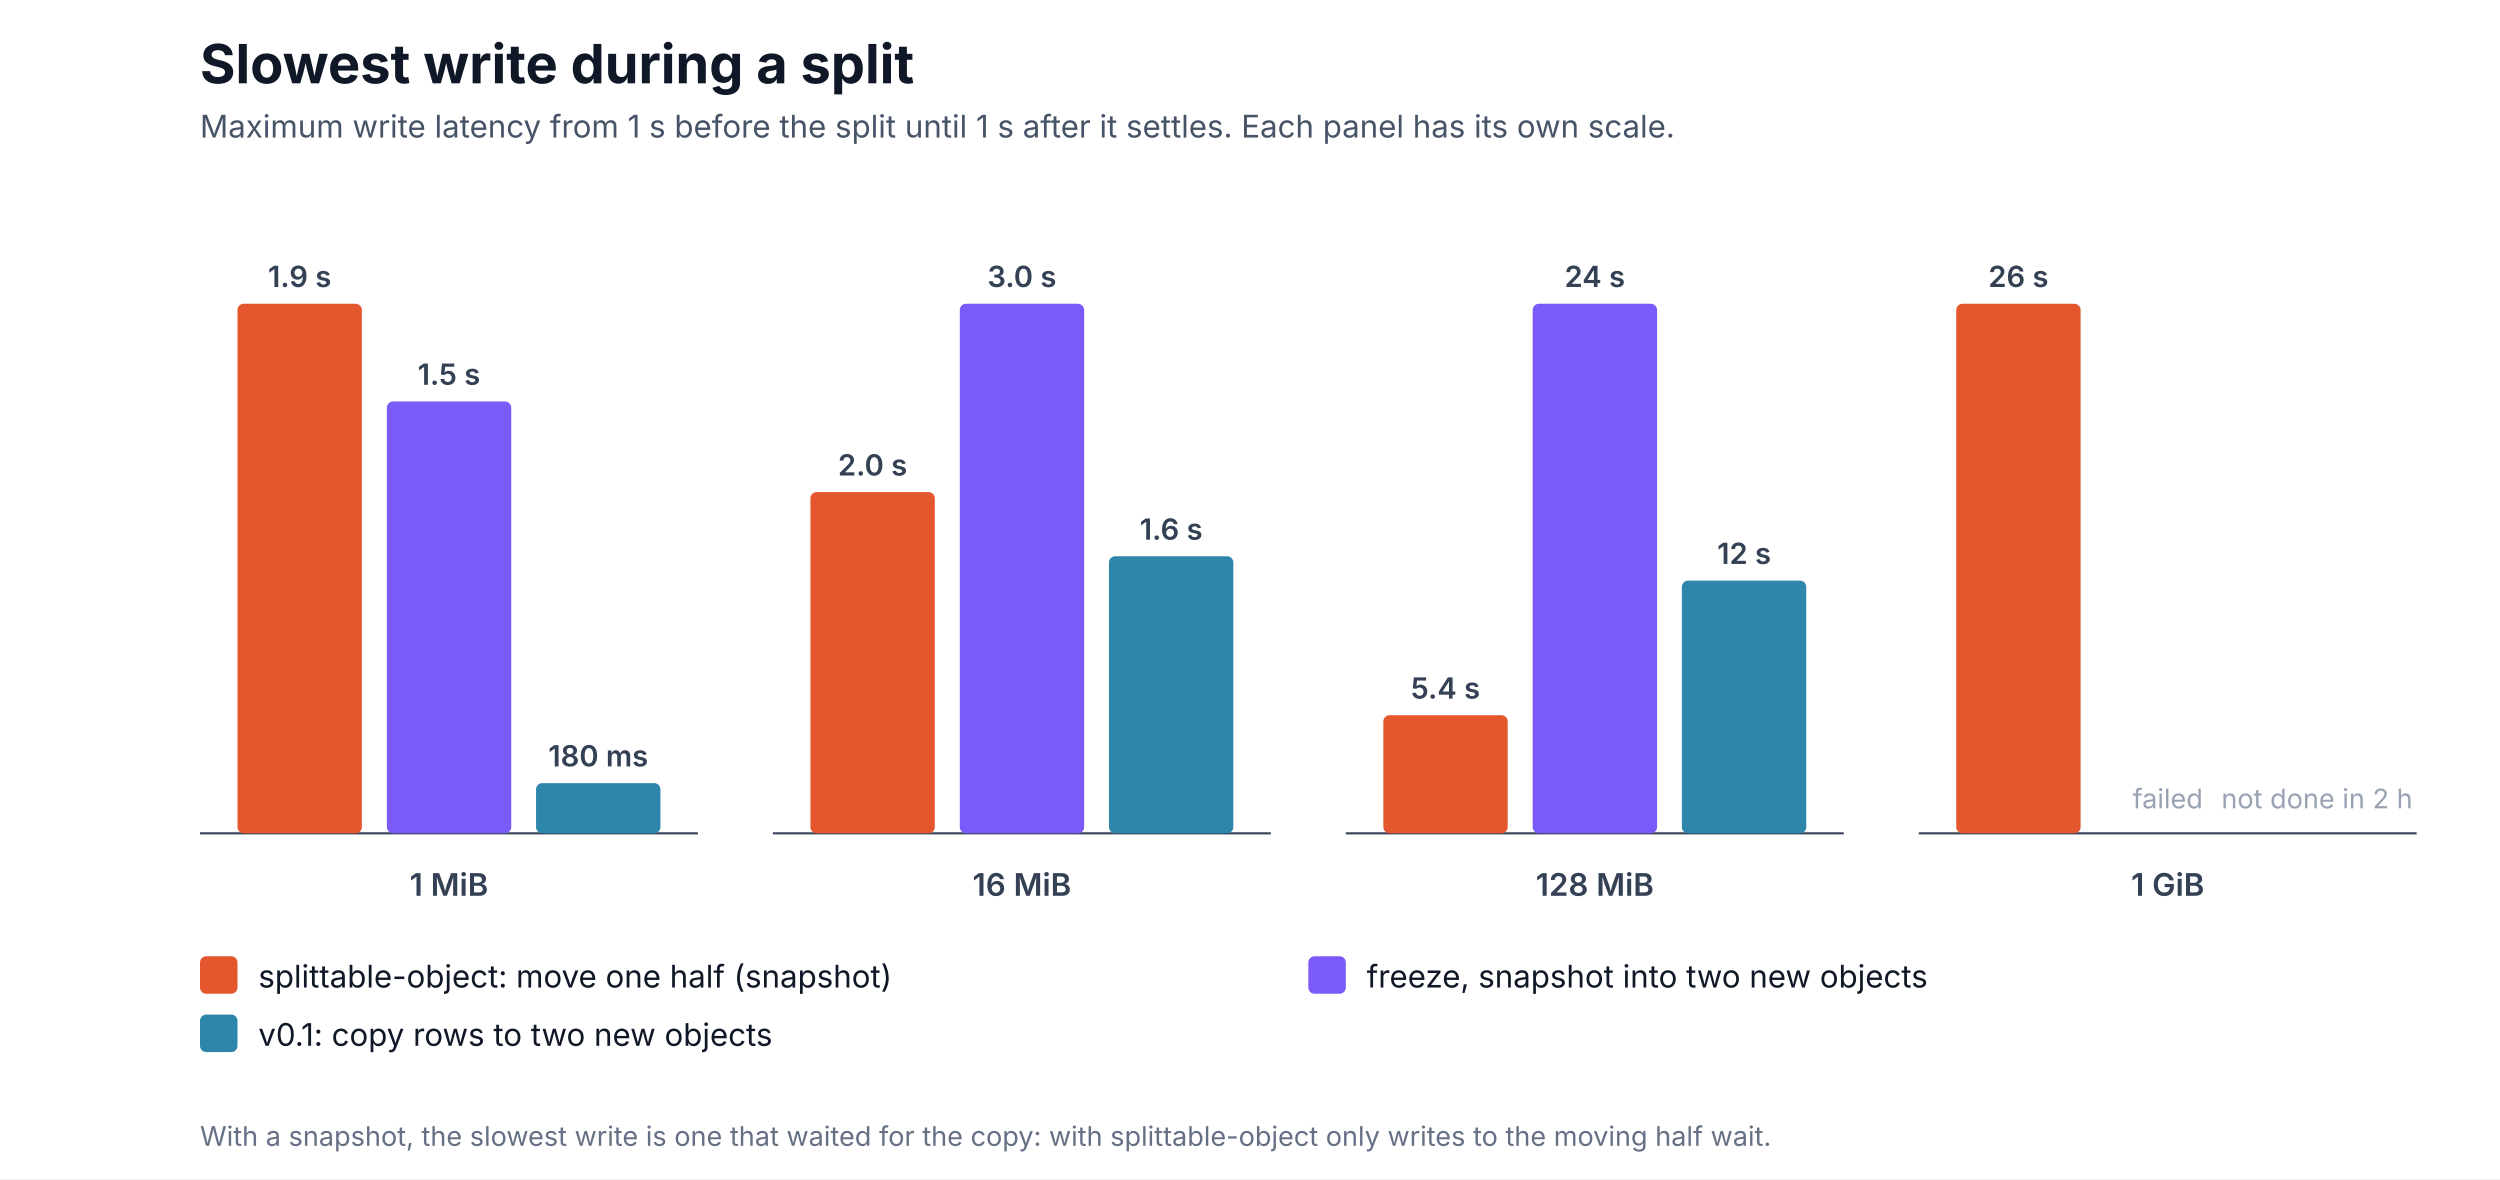
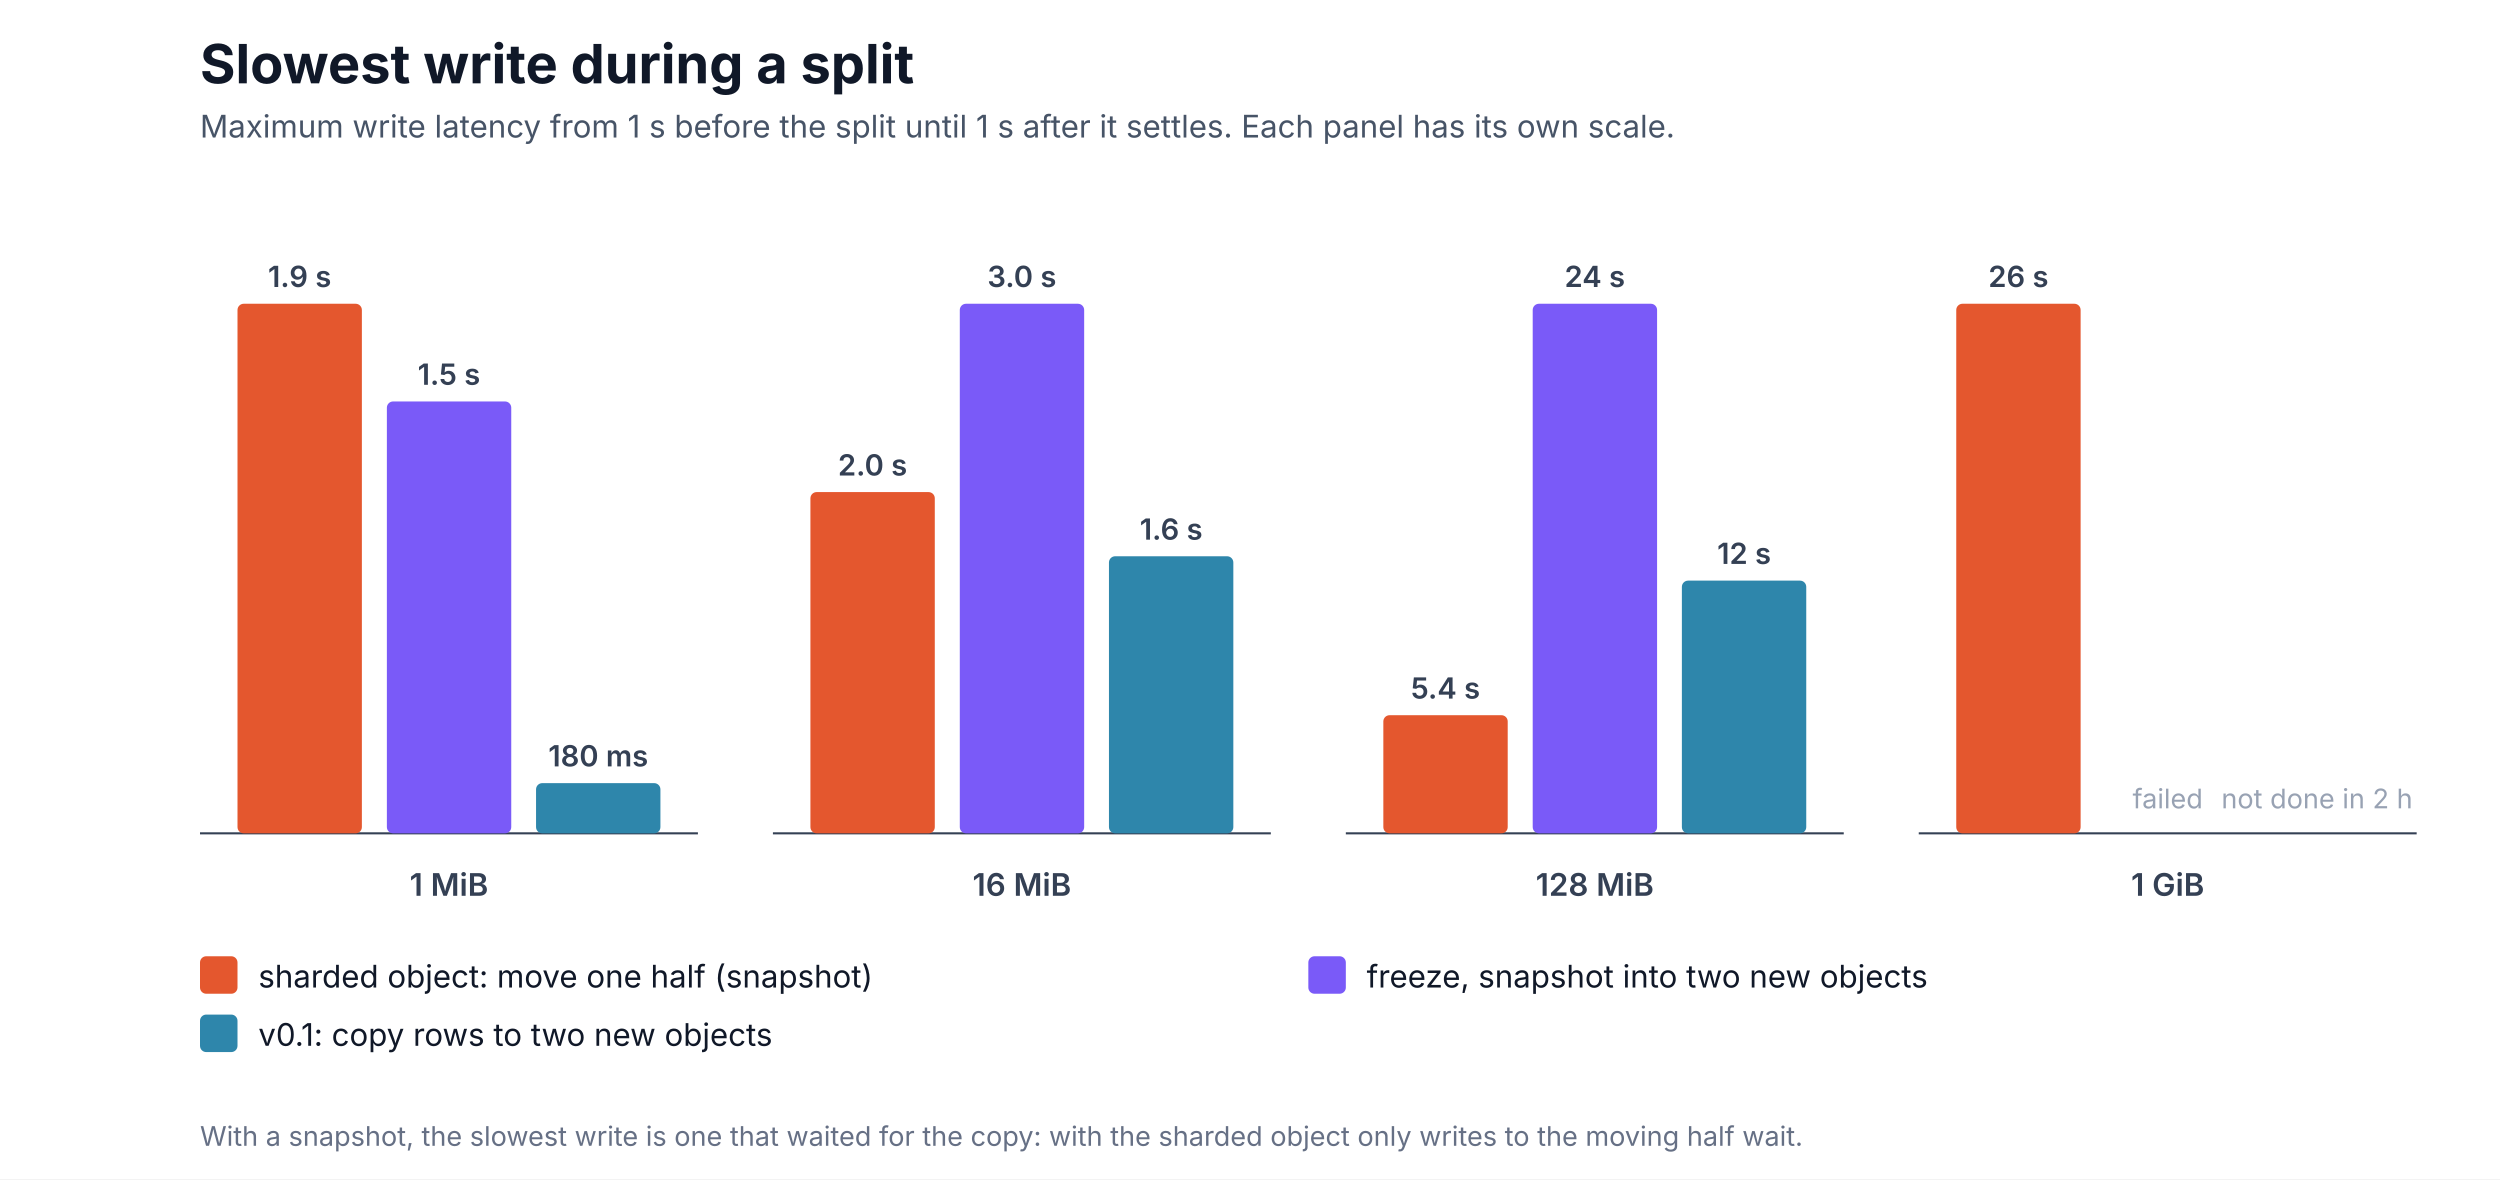
<svg xmlns="http://www.w3.org/2000/svg" width="1200" height="566" viewBox="0 0 1200 566">
  <style>text{font-family:Inter,ui-sans-serif,system-ui,-apple-system,sans-serif;fill:#101828}.title{font-size:26px;font-weight:700}.sub{font-size:15px;fill:#475467}.label{font-size:15px;font-weight:600;fill:#344054}.legend{font-size:15px}.value{font-size:14px;font-weight:600;fill:#344054}.na{font-size:13px;fill:#98a2b3}.note{font-size:13px;fill:#667085}.axisline{stroke:#344054}</style>
  <rect width="1200" height="566" fill="#fff" />
  <text x="96" y="40" class="title">Slowest write during a split</text>
  <text x="96" y="66" class="sub">Maximum write latency from 1 s before the split until 1 s after it settles. Each panel has its own scale.</text>
  <line x1="96" x2="335" y1="400" y2="400" class="axisline" />
  <rect x="114.0" y="145.8" width="59.7" height="254.2" rx="3" fill="#e4572e" />
  <text x="143.833" y="137.763" text-anchor="middle" class="value">1.9 s</text>
  <rect x="185.7" y="192.7" width="59.7" height="207.3" rx="3" fill="#7a5af8" />
  <text x="215.5" y="184.695" text-anchor="middle" class="value">1.5 s</text>
  <rect x="257.3" y="375.9" width="59.7" height="24.1" rx="3" fill="#2e86ab" />
  <text x="287.167" y="367.864" text-anchor="middle" class="value">180 ms</text>
  <text x="215.5" y="430" text-anchor="middle" class="label">1 MiB</text>
  <line x1="371" x2="610" y1="400" y2="400" class="axisline" />
  <rect x="389.0" y="236.2" width="59.7" height="163.8" rx="3" fill="#e4572e" />
  <text x="418.833" y="228.244" text-anchor="middle" class="value">2.0 s</text>
  <rect x="460.7" y="145.8" width="59.7" height="254.2" rx="3" fill="#7a5af8" />
  <text x="490.5" y="137.763" text-anchor="middle" class="value">3.0 s</text>
  <rect x="532.3" y="267.0" width="59.7" height="133.0" rx="3" fill="#2e86ab" />
  <text x="562.167" y="259.048" text-anchor="middle" class="value">1.6 s</text>
  <text x="490.5" y="430" text-anchor="middle" class="label">16 MiB</text>
  <line x1="646" x2="885" y1="400" y2="400" class="axisline" />
  <rect x="664.0" y="343.3" width="59.7" height="56.7" rx="3" fill="#e4572e" />
  <text x="693.833" y="335.324" text-anchor="middle" class="value">5.4 s</text>
  <rect x="735.7" y="145.8" width="59.7" height="254.2" rx="3" fill="#7a5af8" />
  <text x="765.5" y="137.763" text-anchor="middle" class="value">24 s</text>
  <rect x="807.3" y="278.7" width="59.7" height="121.3" rx="3" fill="#2e86ab" />
  <text x="837.167" y="270.702" text-anchor="middle" class="value">12 s</text>
  <text x="765.5" y="430" text-anchor="middle" class="label">128 MiB</text>
  <line x1="921" x2="1160" y1="400" y2="400" class="axisline" />
  <rect x="939.0" y="145.8" width="59.7" height="254.2" rx="3" fill="#e4572e" />
  <text x="968.833" y="137.763" text-anchor="middle" class="value">26 s</text>
  <text x="1040.5" y="388" text-anchor="middle" class="na">failed</text>
  <text x="1112.167" y="388" text-anchor="middle" class="na">not done in 2 h</text>
  <text x="1040.5" y="430" text-anchor="middle" class="label">1 GiB</text>
  <g transform="translate(96,472)">
    <rect width="18" height="18" y="-13" rx="3" fill="#e4572e" />
-     <text x="28" y="2" class="legend">splittable-object: move one half (snapshot)</text>
+     <text x="28" y="2" class="legend">sharded object: move one half (snapshot)</text>
  </g>
  <g transform="translate(628,472)">
    <rect width="18" height="18" y="-13" rx="3" fill="#7a5af8" />
    <text x="28" y="2" class="legend">freeze, snapshot into two new objects</text>
  </g>
  <g transform="translate(96,500)">
    <rect width="18" height="18" y="-13" rx="3" fill="#2e86ab" />
    <text x="28" y="2" class="legend">v0.1: copy rows to two new objects</text>
  </g>
-   <text x="96" y="550" class="note">With a snapshot, the slowest write is one that waited for the copy: with splittable-object only writes to the moving half wait.</text>
+   <text x="96" y="550" class="note">With a snapshot, the slowest write is one that waited for the copy: with the sharded object only writes to the moving half wait.</text>
</svg>
